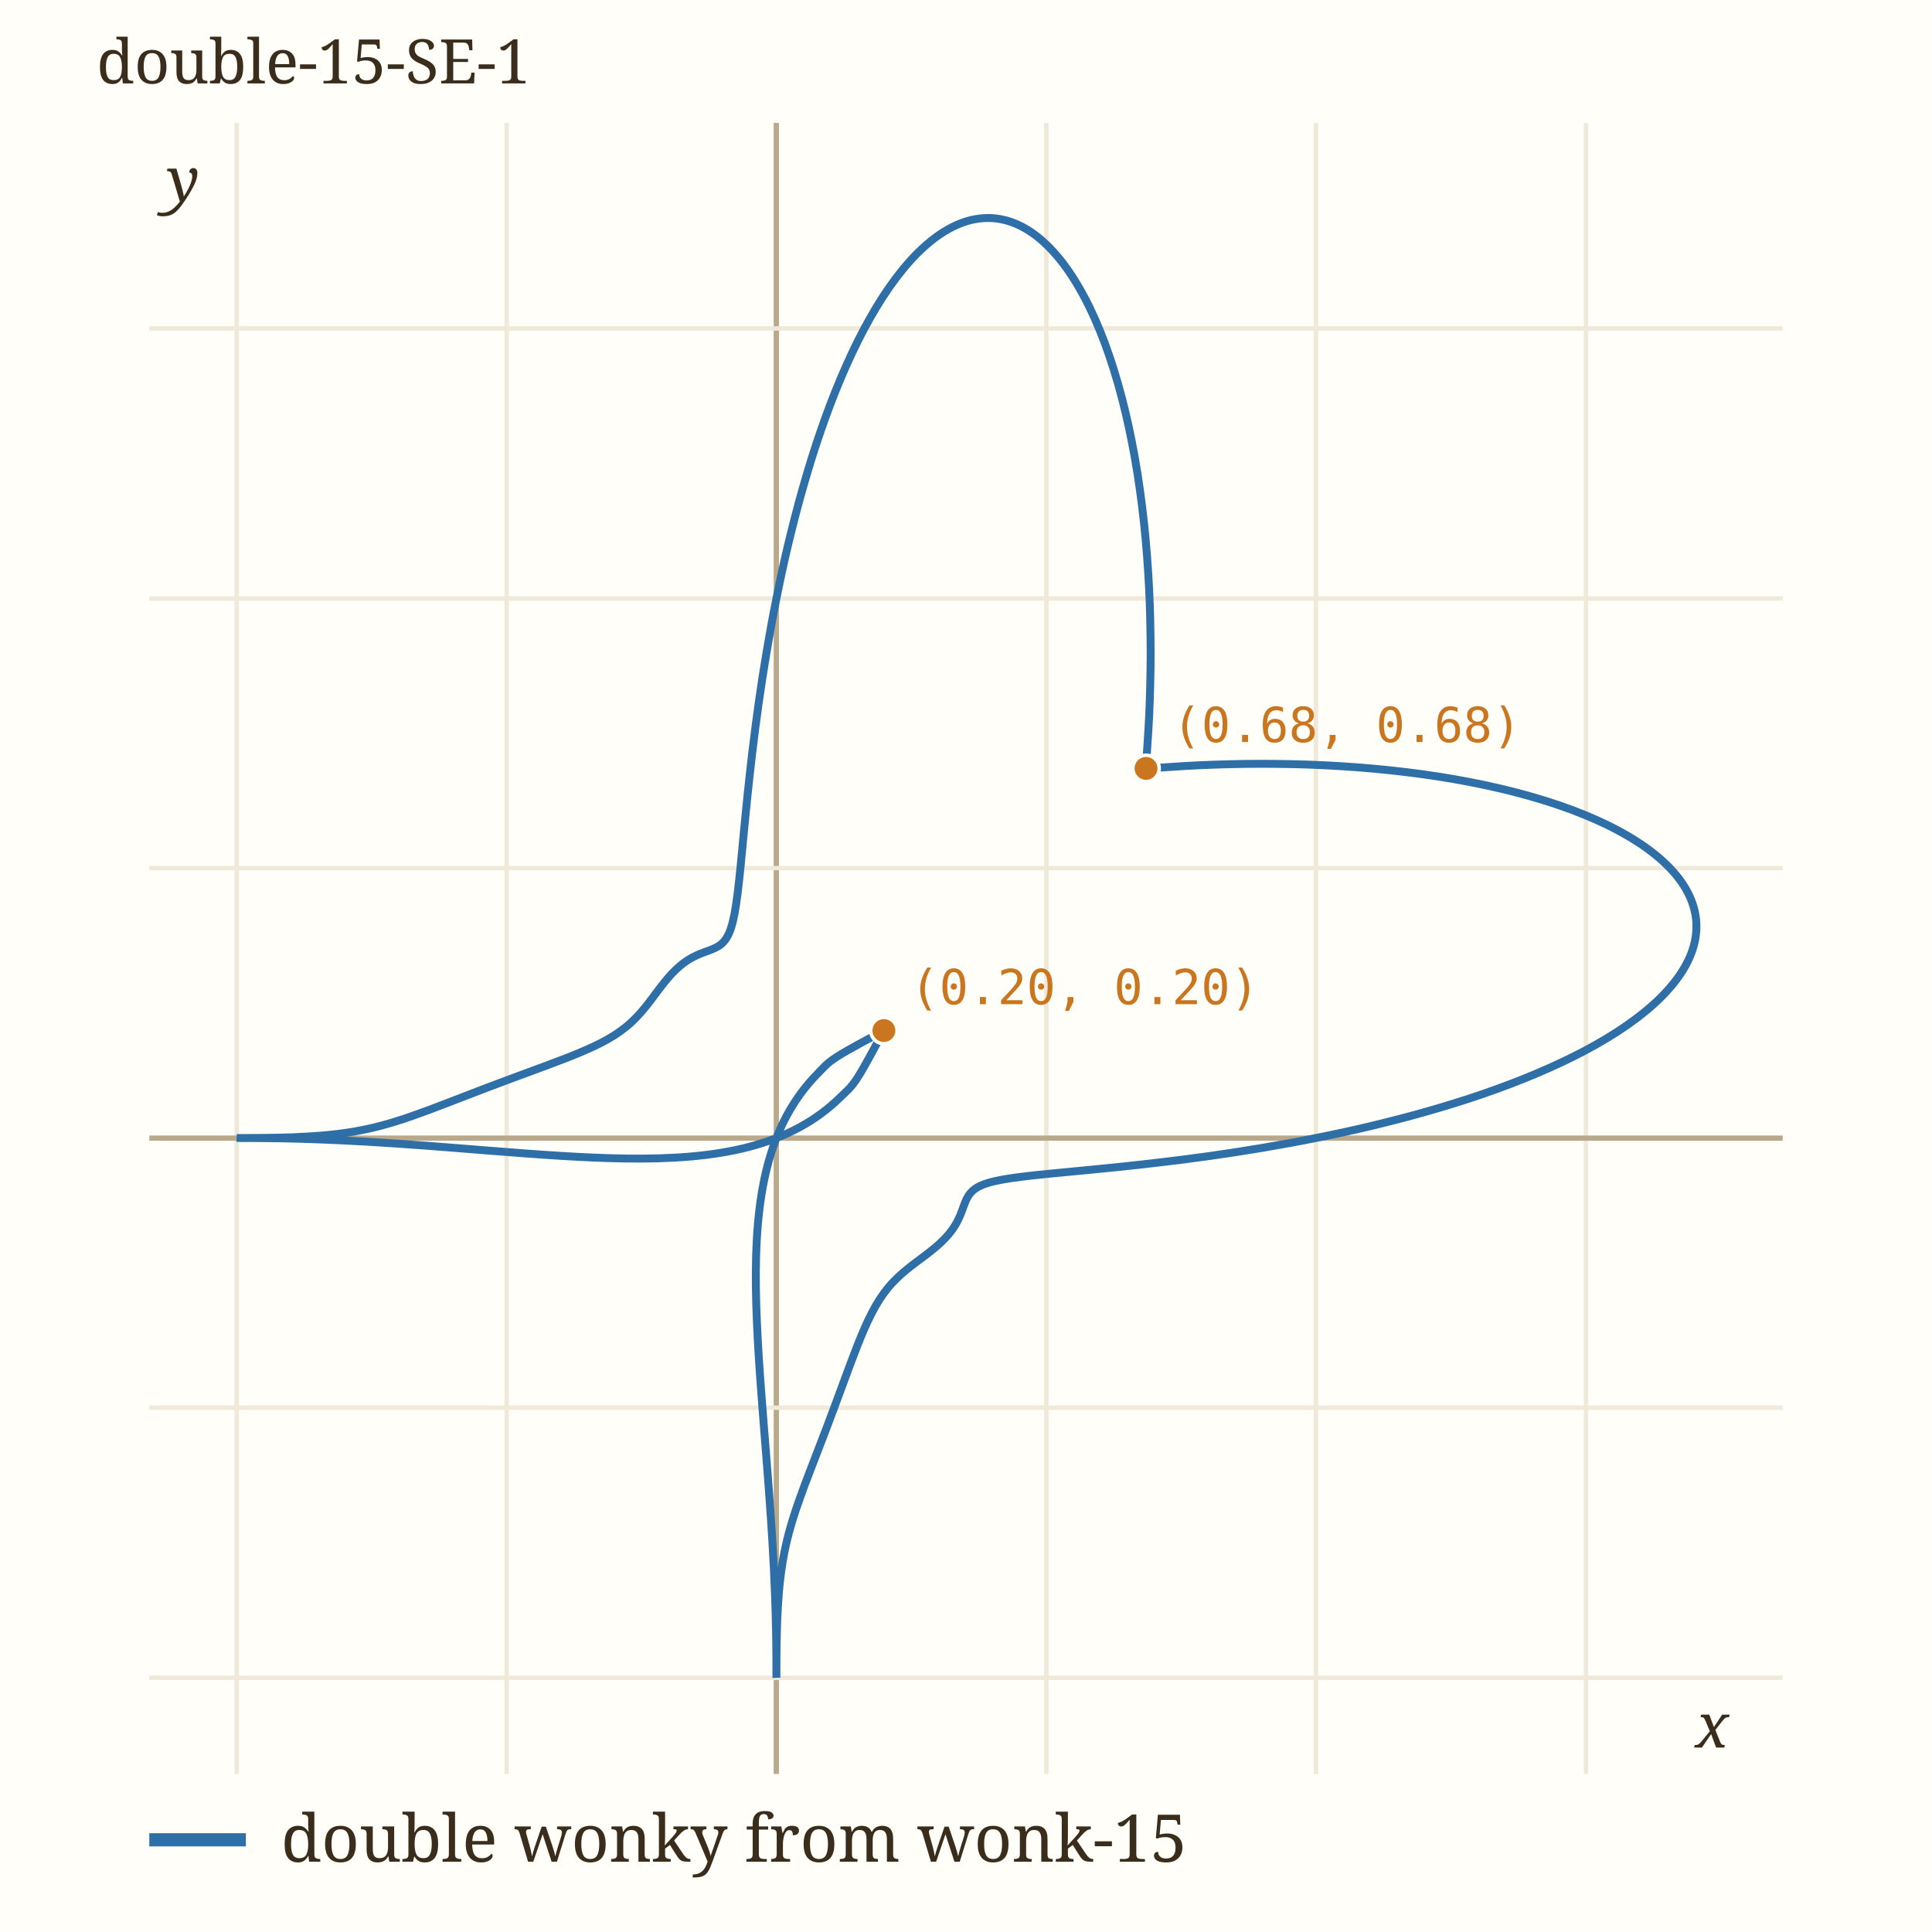
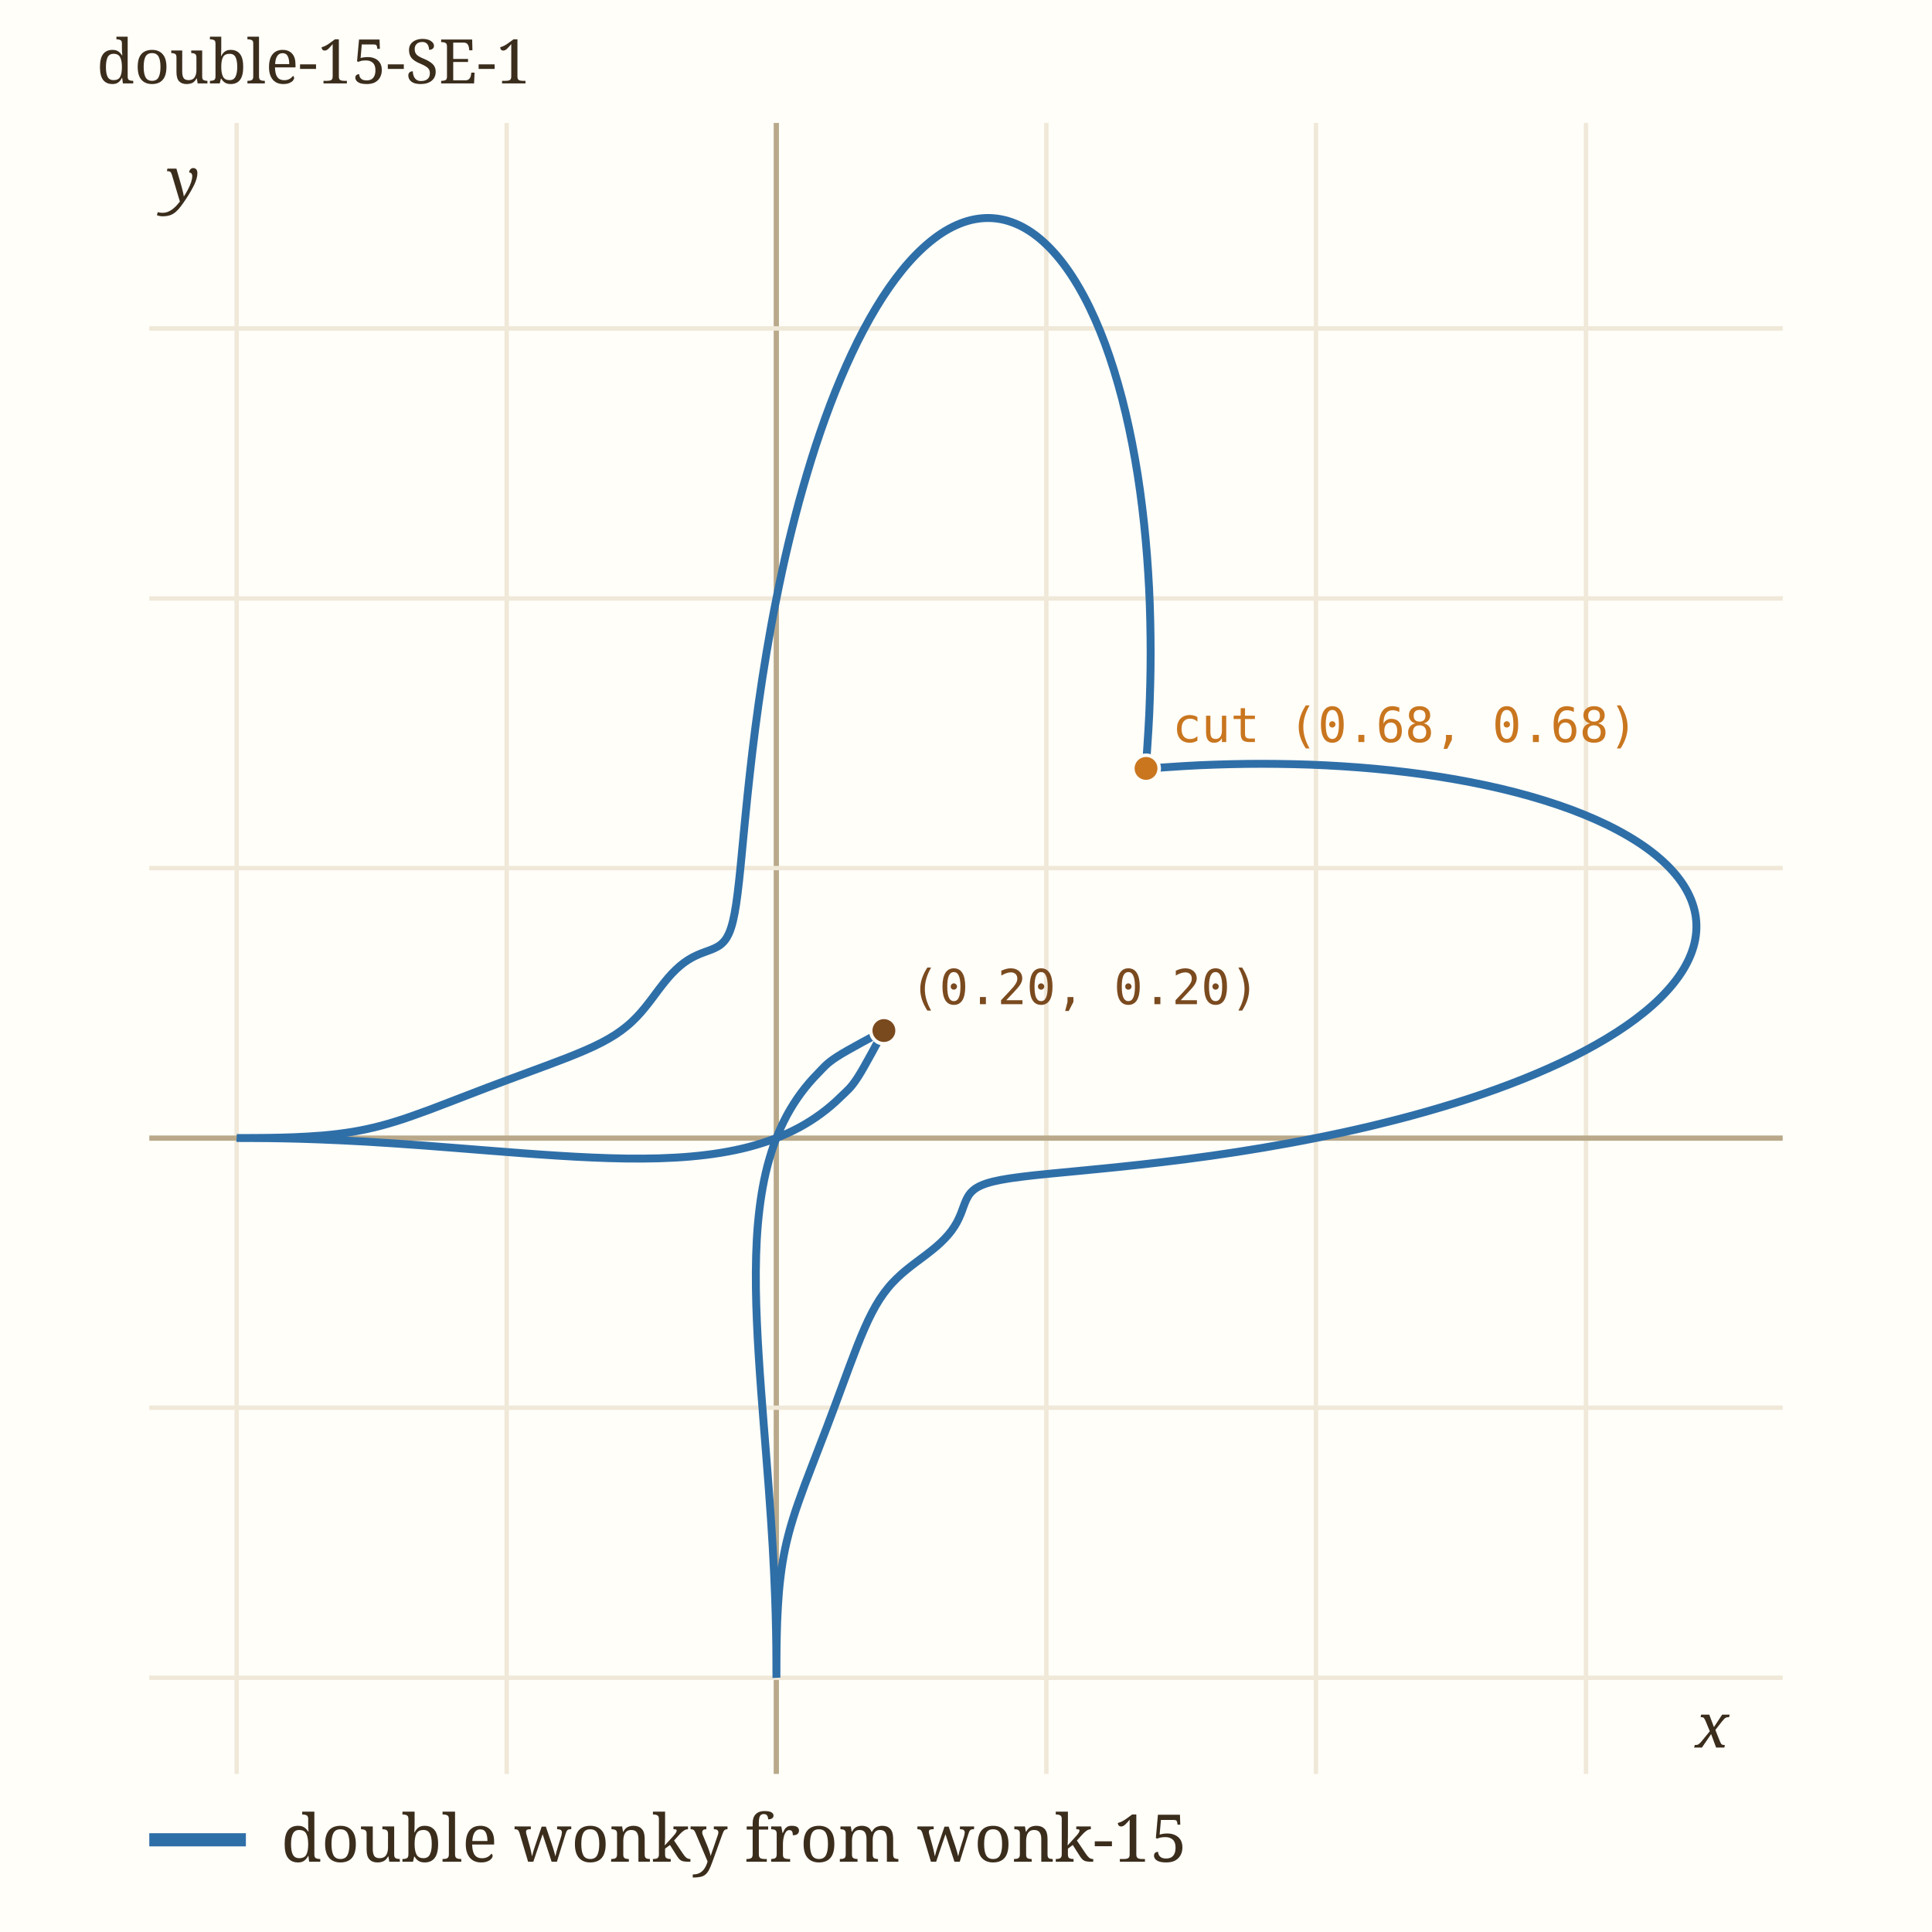
<svg xmlns="http://www.w3.org/2000/svg" viewBox="0 0 440 440" width="440" height="440" role="img" aria-label="double-15-SE-1" data-panel="double-15-SE-1">
  <rect x="0" y="0" width="440" height="440" fill="#fffef9" />
  <clipPath id="clip-double-15-SE-1">
    <rect x="34" y="28" width="372" height="376" />
  </clipPath>
  <g clip-path="url(#clip-double-15-SE-1)">
    <line x1="53.9" x2="53.9" y1="28" y2="404" stroke="#f0e8d8" stroke-width="1" />
    <text x="53.9" y="418.0" font-family="ui-monospace, Menlo, monospace" font-size="11" fill="#9c8a6a" text-anchor="middle">-1</text>
    <line x1="115.4" x2="115.4" y1="28" y2="404" stroke="#f0e8d8" stroke-width="1" />
    <text x="115.4" y="418.0" font-family="ui-monospace, Menlo, monospace" font-size="11" fill="#9c8a6a" text-anchor="middle">-0.5</text>
    <line x1="176.8" x2="176.8" y1="28" y2="404" stroke="#b9a98a" stroke-width="1.2" />
    <line x1="238.3" x2="238.3" y1="28" y2="404" stroke="#f0e8d8" stroke-width="1" />
    <text x="238.3" y="418.0" font-family="ui-monospace, Menlo, monospace" font-size="11" fill="#9c8a6a" text-anchor="middle">0.5</text>
    <line x1="299.7" x2="299.7" y1="28" y2="404" stroke="#f0e8d8" stroke-width="1" />
    <text x="299.7" y="418.0" font-family="ui-monospace, Menlo, monospace" font-size="11" fill="#9c8a6a" text-anchor="middle">1</text>
    <line x1="361.2" x2="361.2" y1="28" y2="404" stroke="#f0e8d8" stroke-width="1" />
    <text x="361.2" y="418.0" font-family="ui-monospace, Menlo, monospace" font-size="11" fill="#9c8a6a" text-anchor="middle">1.5</text>
    <line x1="34" x2="406" y1="382.1" y2="382.1" stroke="#f0e8d8" stroke-width="1" />
    <text x="28.0" y="386.1" font-family="ui-monospace, Menlo, monospace" font-size="11" fill="#9c8a6a" text-anchor="end">-1</text>
    <line x1="34" x2="406" y1="320.6" y2="320.6" stroke="#f0e8d8" stroke-width="1" />
    <text x="28.0" y="324.6" font-family="ui-monospace, Menlo, monospace" font-size="11" fill="#9c8a6a" text-anchor="end">-0.5</text>
    <line x1="34" x2="406" y1="259.2" y2="259.2" stroke="#b9a98a" stroke-width="1.2" />
    <line x1="34" x2="406" y1="197.7" y2="197.7" stroke="#f0e8d8" stroke-width="1" />
    <text x="28.0" y="201.7" font-family="ui-monospace, Menlo, monospace" font-size="11" fill="#9c8a6a" text-anchor="end">0.5</text>
    <line x1="34" x2="406" y1="136.3" y2="136.3" stroke="#f0e8d8" stroke-width="1" />
    <text x="28.0" y="140.3" font-family="ui-monospace, Menlo, monospace" font-size="11" fill="#9c8a6a" text-anchor="end">1</text>
    <line x1="34" x2="406" y1="74.8" y2="74.8" stroke="#f0e8d8" stroke-width="1" />
    <text x="28.0" y="78.8" font-family="ui-monospace, Menlo, monospace" font-size="11" fill="#9c8a6a" text-anchor="end">1.5</text>
    <path d="M201.30,234.70 C199.52,235.70 193.14,239.02 190.63,240.66 C188.11,242.29 187.57,243.14 186.20,244.53 C184.83,245.92 183.55,247.41 182.39,248.99 C181.23,250.56 180.17,252.24 179.22,253.99 C178.28,255.74 177.44,257.58 176.70,259.49 C175.96,261.41 175.34,263.41 174.79,265.47 C174.25,267.54 173.81,269.69 173.45,271.90 C173.09,274.11 172.82,276.39 172.61,278.73 C172.40,281.07 172.28,283.47 172.20,285.92 C172.13,288.36 172.12,290.86 172.15,293.39 C172.18,295.92 172.27,298.50 172.38,301.08 C172.48,303.67 172.64,306.29 172.80,308.90 C172.96,311.51 173.15,314.14 173.34,316.73 C173.53,319.33 173.74,321.93 173.94,324.48 C174.14,327.02 174.35,329.55 174.54,332.01 C174.73,334.47 174.92,336.89 175.10,339.23 C175.27,341.56 175.43,343.84 175.58,346.02 C175.73,348.20 175.86,350.31 175.98,352.31 C176.09,354.32 176.19,356.23 176.28,358.04 C176.37,359.85 176.44,361.55 176.50,363.15 C176.56,364.76 176.61,366.25 176.65,367.64 C176.69,369.03 176.72,370.32 176.74,371.50 C176.76,372.69 176.78,373.76 176.79,374.74 C176.80,375.72 176.81,376.60 176.81,377.38 C176.82,378.16 176.82,378.85 176.82,379.43 C176.82,380.02 176.82,380.50 176.82,380.90 C176.83,381.29 176.82,381.58 176.83,381.78 C176.83,381.97 176.83,382.07 176.83,382.07 C176.83,382.07 176.82,381.97 176.83,381.78 C176.83,381.58 176.82,381.29 176.83,380.90 C176.83,380.51 176.83,380.03 176.83,379.46 C176.83,378.89 176.83,378.23 176.84,377.50 C176.84,376.77 176.85,375.95 176.86,375.08 C176.87,374.22 176.89,373.27 176.91,372.29 C176.94,371.32 176.96,370.28 177.00,369.22 C177.04,368.17 177.09,367.07 177.16,365.97 C177.22,364.87 177.30,363.74 177.39,362.62 C177.49,361.50 177.60,360.37 177.74,359.25 C177.87,358.13 178.03,357.00 178.21,355.88 C178.40,354.77 178.60,353.65 178.84,352.53 C179.08,351.41 179.35,350.30 179.65,349.16 C179.95,348.03 180.28,346.89 180.65,345.71 C181.01,344.54 181.41,343.35 181.85,342.11 C182.28,340.87 182.74,339.60 183.23,338.28 C183.72,336.97 184.25,335.60 184.79,334.19 C185.33,332.78 185.90,331.32 186.47,329.82 C187.05,328.33 187.64,326.77 188.24,325.21 C188.83,323.65 189.43,322.04 190.03,320.45 C190.62,318.86 191.22,317.24 191.80,315.66 C192.39,314.09 192.96,312.50 193.53,310.99 C194.10,309.48 194.66,307.98 195.21,306.58 C195.77,305.17 196.32,303.82 196.88,302.55 C197.43,301.28 197.99,300.09 198.57,298.98 C199.14,297.88 199.73,296.85 200.34,295.90 C200.95,294.96 201.59,294.09 202.25,293.29 C202.91,292.48 203.60,291.75 204.32,291.06 C205.03,290.36 205.78,289.73 206.53,289.11 C207.28,288.49 208.06,287.91 208.82,287.33 C209.59,286.75 210.37,286.19 211.10,285.62 C211.84,285.04 212.58,284.47 213.25,283.89 C213.93,283.30 214.58,282.71 215.15,282.10 C215.73,281.50 216.26,280.88 216.72,280.26 C217.18,279.64 217.57,279.00 217.92,278.38 C218.26,277.76 218.53,277.13 218.79,276.52 C219.04,275.92 219.23,275.32 219.45,274.75 C219.67,274.19 219.85,273.64 220.11,273.13 C220.37,272.63 220.62,272.15 221.01,271.71 C221.40,271.27 221.83,270.87 222.44,270.50 C223.05,270.14 223.75,269.81 224.68,269.51 C225.60,269.21 226.67,268.95 227.99,268.70 C229.31,268.45 230.81,268.23 232.57,268.01 C234.33,267.78 236.32,267.58 238.55,267.35 C240.78,267.12 243.26,266.90 245.96,266.64 C248.66,266.37 251.61,266.10 254.74,265.77 C257.88,265.44 261.25,265.08 264.75,264.66 C268.26,264.24 271.98,263.77 275.78,263.23 C279.57,262.69 283.55,262.09 287.54,261.41 C291.53,260.74 295.60,260.00 299.72,259.17 C303.84,258.35 308.03,257.45 312.26,256.44 C316.48,255.42 320.81,254.32 325.05,253.10 C329.29,251.89 333.59,250.57 337.72,249.14 C341.85,247.71 345.96,246.17 349.82,244.53 C353.69,242.89 357.46,241.14 360.90,239.31 C364.34,237.48 367.61,235.53 370.48,233.53 C373.35,231.53 375.96,229.42 378.11,227.29 C380.27,225.15 382.08,222.93 383.41,220.72 C384.74,218.50 385.66,216.22 386.07,213.97 C386.49,211.73 386.44,209.46 385.90,207.25 C385.36,205.04 384.33,202.84 382.84,200.74 C381.35,198.64 379.35,196.57 376.96,194.64 C374.57,192.70 371.69,190.84 368.49,189.13 C365.29,187.41 361.64,185.81 357.77,184.36 C353.89,182.92 349.63,181.61 345.23,180.46 C340.84,179.32 336.14,178.32 331.40,177.49 C326.66,176.65 321.70,175.98 316.79,175.45 C311.88,174.92 306.85,174.55 301.94,174.30 C297.02,174.05 292.08,173.96 287.31,173.95 C282.54,173.95 277.83,174.08 273.31,174.27 C268.80,174.47 262.31,174.97 260.25,175.10 C258.19,175.23 260.85,174.94 260.96,175.04 C261.06,175.15 260.77,177.81 260.90,175.75 C261.03,173.69 261.53,167.20 261.73,162.69 C261.92,158.17 262.05,153.46 262.05,148.69 C262.04,143.92 261.95,138.98 261.70,134.06 C261.45,129.15 261.08,124.12 260.55,119.21 C260.02,114.30 259.35,109.34 258.51,104.60 C257.68,99.86 256.68,95.16 255.54,90.77 C254.39,86.37 253.08,82.11 251.64,78.23 C250.19,74.36 248.59,70.71 246.87,67.51 C245.16,64.31 243.30,61.43 241.36,59.04 C239.43,56.65 237.36,54.65 235.26,53.16 C233.16,51.67 230.96,50.64 228.75,50.10 C226.54,49.56 224.27,49.51 222.03,49.93 C219.78,50.34 217.50,51.26 215.28,52.59 C213.07,53.92 210.85,55.73 208.71,57.89 C206.58,60.04 204.47,62.65 202.47,65.52 C200.47,68.39 198.52,71.66 196.69,75.10 C194.86,78.54 193.11,82.31 191.47,86.18 C189.83,90.04 188.29,94.15 186.86,98.28 C185.43,102.41 184.11,106.71 182.90,110.95 C181.68,115.19 180.58,119.52 179.56,123.74 C178.55,127.97 177.65,132.16 176.83,136.28 C176.00,140.40 175.26,144.47 174.59,148.46 C173.91,152.45 173.31,156.43 172.77,160.22 C172.23,164.02 171.76,167.74 171.34,171.25 C170.92,174.75 170.56,178.12 170.23,181.26 C169.90,184.39 169.63,187.34 169.36,190.04 C169.10,192.74 168.88,195.22 168.65,197.45 C168.42,199.68 168.22,201.67 167.99,203.43 C167.77,205.19 167.55,206.69 167.30,208.01 C167.05,209.33 166.79,210.40 166.49,211.32 C166.19,212.25 165.86,212.95 165.50,213.56 C165.13,214.17 164.73,214.60 164.29,214.99 C163.85,215.38 163.37,215.63 162.87,215.89 C162.36,216.15 161.81,216.33 161.25,216.55 C160.68,216.77 160.08,216.96 159.48,217.21 C158.87,217.47 158.24,217.74 157.62,218.08 C157.00,218.43 156.36,218.82 155.74,219.28 C155.12,219.74 154.50,220.27 153.90,220.85 C153.29,221.42 152.70,222.07 152.11,222.75 C151.53,223.42 150.96,224.16 150.38,224.90 C149.81,225.63 149.25,226.41 148.67,227.18 C148.09,227.94 147.51,228.72 146.89,229.47 C146.27,230.22 145.64,230.97 144.94,231.68 C144.25,232.40 143.52,233.09 142.71,233.75 C141.91,234.41 141.04,235.05 140.10,235.66 C139.15,236.27 138.12,236.86 137.02,237.43 C135.91,238.01 134.72,238.57 133.45,239.12 C132.18,239.68 130.83,240.23 129.42,240.79 C128.02,241.34 126.52,241.90 125.01,242.47 C123.50,243.04 121.91,243.61 120.34,244.20 C118.76,244.78 117.14,245.38 115.55,245.97 C113.96,246.57 112.35,247.17 110.79,247.76 C109.23,248.36 107.67,248.95 106.18,249.53 C104.68,250.10 103.22,250.67 101.81,251.21 C100.40,251.75 99.03,252.28 97.72,252.77 C96.40,253.26 95.13,253.72 93.89,254.15 C92.65,254.59 91.46,254.99 90.29,255.35 C89.11,255.72 87.97,256.05 86.84,256.35 C85.70,256.65 84.59,256.92 83.47,257.16 C82.35,257.40 81.23,257.60 80.12,257.79 C79.00,257.97 77.87,258.13 76.75,258.26 C75.63,258.40 74.50,258.51 73.38,258.61 C72.26,258.70 71.13,258.78 70.03,258.84 C68.93,258.91 67.83,258.96 66.78,259.00 C65.72,259.04 64.68,259.06 63.71,259.09 C62.73,259.11 61.78,259.13 60.92,259.14 C60.05,259.15 59.23,259.16 58.50,259.16 C57.77,259.17 57.11,259.17 56.54,259.17 C55.97,259.17 55.49,259.17 55.10,259.17 C54.71,259.18 54.42,259.17 54.22,259.17 C54.03,259.18 53.93,259.17 53.93,259.17 C53.93,259.17 54.03,259.17 54.22,259.17 C54.42,259.18 54.71,259.17 55.10,259.18 C55.50,259.18 55.98,259.18 56.57,259.18 C57.15,259.18 57.84,259.18 58.62,259.19 C59.40,259.19 60.28,259.20 61.26,259.21 C62.24,259.22 63.31,259.24 64.50,259.26 C65.68,259.28 66.97,259.31 68.36,259.35 C69.75,259.39 71.24,259.44 72.85,259.50 C74.45,259.56 76.15,259.63 77.96,259.72 C79.77,259.81 81.68,259.91 83.69,260.02 C85.69,260.14 87.80,260.27 89.98,260.42 C92.16,260.57 94.44,260.73 96.77,260.90 C99.11,261.08 101.53,261.27 103.99,261.46 C106.45,261.65 108.98,261.86 111.52,262.06 C114.07,262.26 116.67,262.47 119.27,262.66 C121.86,262.85 124.49,263.04 127.10,263.20 C129.71,263.36 132.33,263.52 134.92,263.62 C137.50,263.73 140.08,263.82 142.61,263.85 C145.14,263.88 147.64,263.87 150.08,263.80 C152.53,263.72 154.93,263.60 157.27,263.39 C159.61,263.18 161.89,262.91 164.10,262.55 C166.31,262.19 168.46,261.75 170.53,261.21 C172.59,260.66 174.59,260.04 176.51,259.30 C178.42,258.56 180.26,257.72 182.01,256.78 C183.76,255.83 185.44,254.77 187.01,253.61 C188.59,252.45 190.08,251.17 191.47,249.80 C192.86,248.43 193.71,247.89 195.34,245.37 C196.98,242.86 200.30,236.48 201.30,234.70" fill="none" stroke="#2f6fa8" stroke-width="1.8" stroke-linecap="round" data-path="double-15-SE-1" />
-     <circle cx="201.3" cy="234.7" r="3" fill="#c9761f" stroke="#fffef9" stroke-width="0.8" />
-     <text x="207.3" y="228.7" font-family="ui-monospace, Menlo, monospace" font-size="11" fill="#c9761f">(0.20, 0.20)</text>
+     <circle cx="201.3" cy="234.7" r="3" fill="#7a4a1f" stroke="#fffef9" stroke-width="0.8" />
+     <text x="207.3" y="228.7" font-family="ui-monospace, Menlo, monospace" font-size="11" fill="#7a4a1f">(0.20, 0.20)</text>
    <circle cx="261.0" cy="175.0" r="3" fill="#c9761f" stroke="#fffef9" stroke-width="0.8" />
-     <text x="267.0" y="169.0" font-family="ui-monospace, Menlo, monospace" font-size="11" fill="#c9761f">(0.68, 0.68)</text>
+     <text x="267.0" y="169.0" font-family="ui-monospace, Menlo, monospace" font-size="11" fill="#c9761f">cut (0.68, 0.68)</text>
  </g>
  <text x="386.1" y="398.0" font-family="Georgia, serif" font-size="14" font-style="italic" fill="#3b2d1c">x</text>
  <text x="38.0" y="45.9" font-family="Georgia, serif" font-size="14" font-style="italic" fill="#3b2d1c">y</text>
  <text x="22" y="19" font-family="Georgia, serif" font-size="14" fill="#3b2d1c">double-15-SE-1</text>
  <line x1="34" x2="56" y1="419" y2="419" stroke="#2f6fa8" stroke-width="3" />
  <text x="64" y="424" font-family="Georgia, serif" font-size="15" fill="#3b2d1c">double wonky from wonk-15</text>
</svg>
